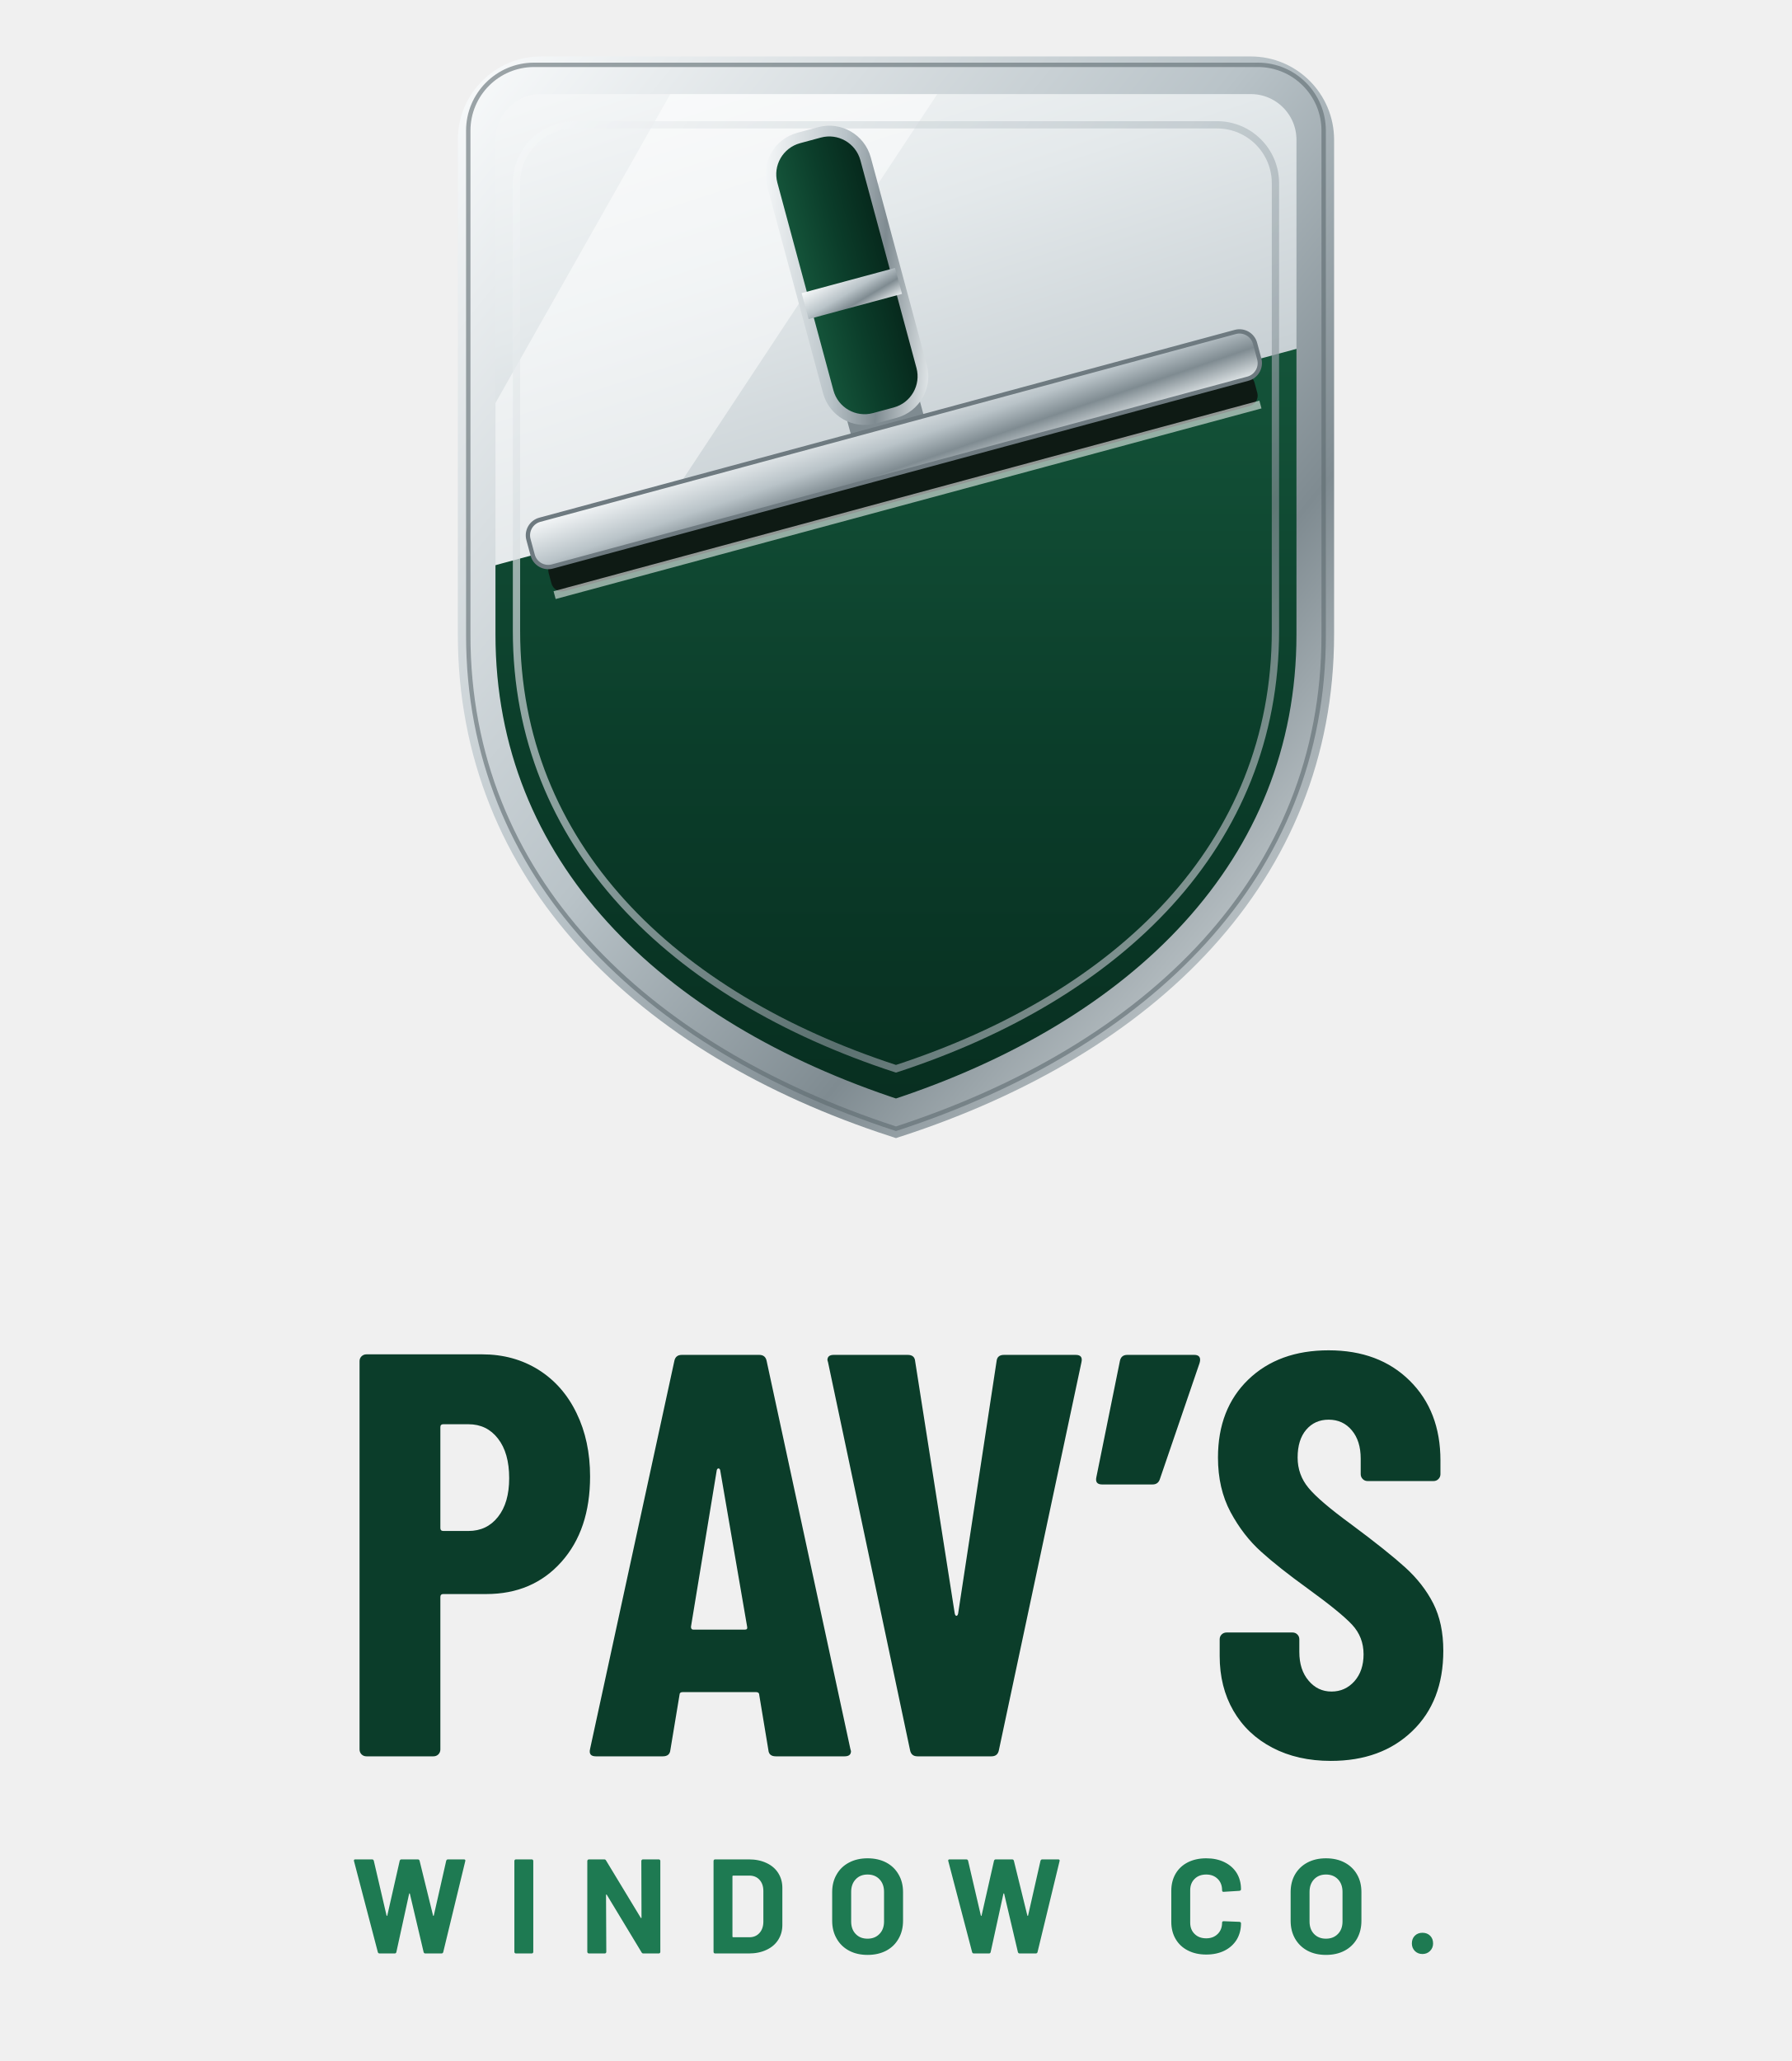
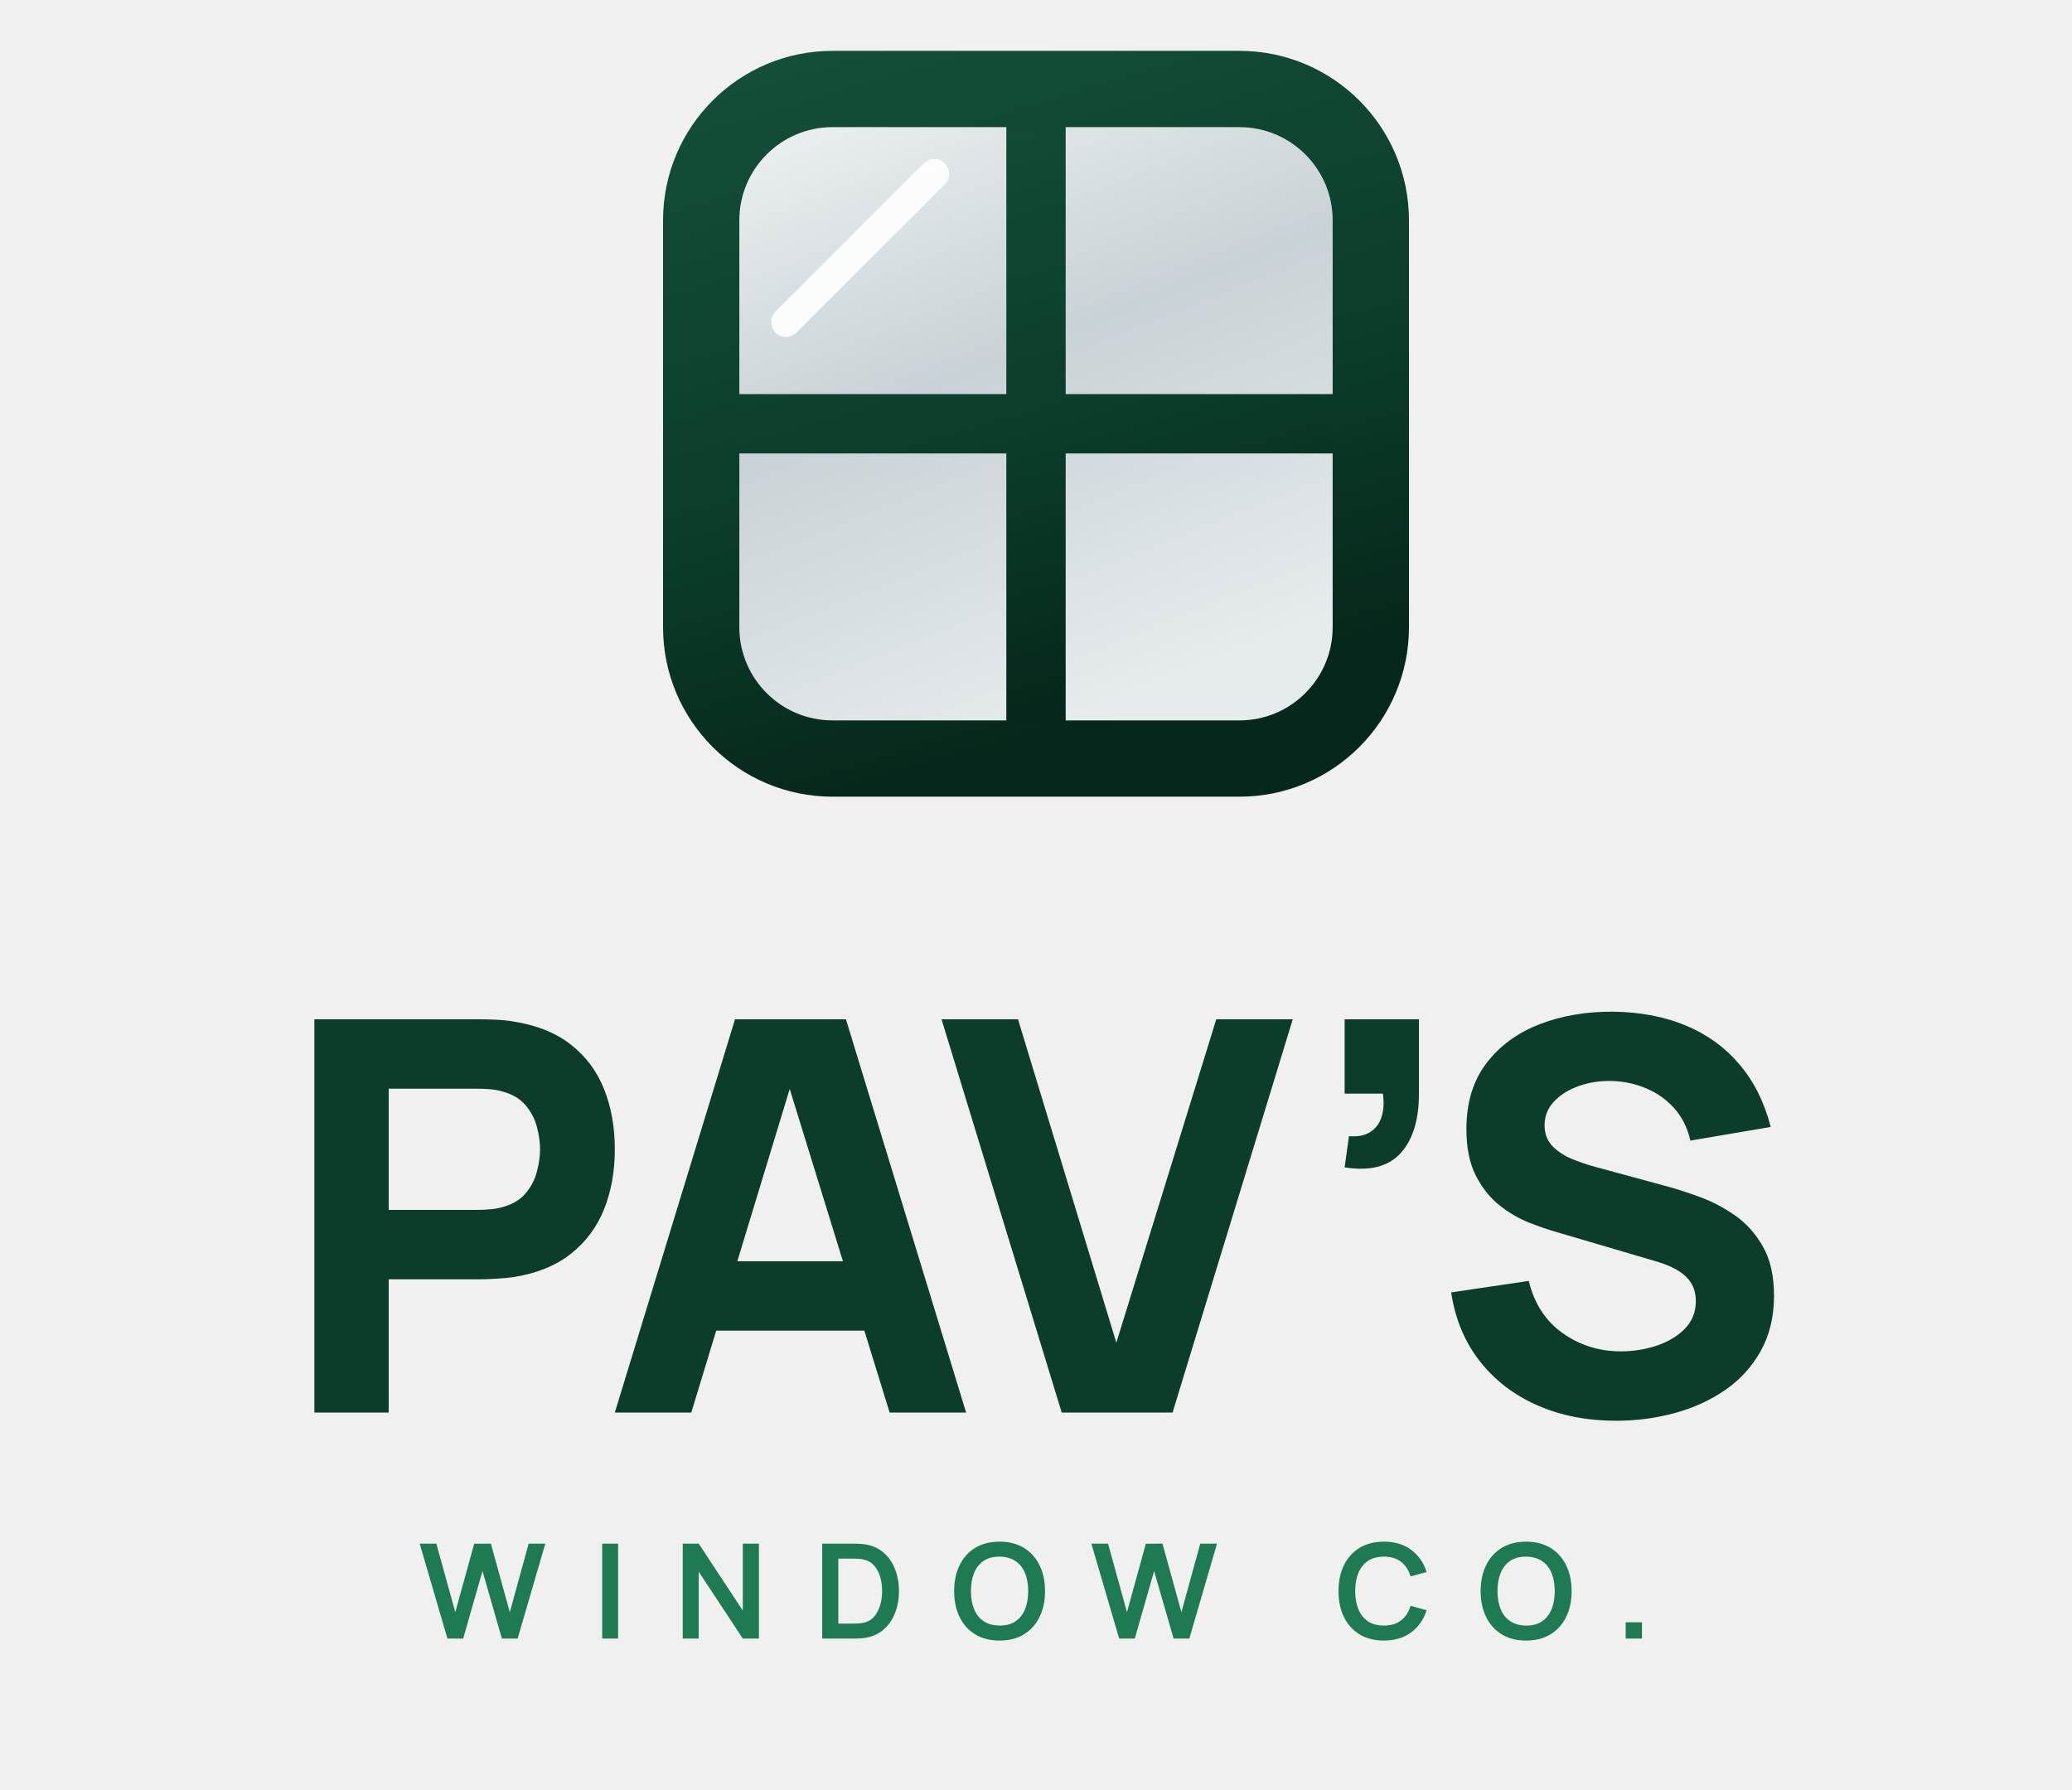
- <svg xmlns="http://www.w3.org/2000/svg" viewBox="0 0 200 230" width="200" height="230">
+ <svg xmlns="http://www.w3.org/2000/svg" viewBox="0 0 220 190" width="220" height="190">
  <defs>
-     <clipPath id="ls-day-c">
-       <path d="M34 14H166A12 12 0 0 1 178 26V118C178 162 146 193 100 208C54 193 22 162 22 118V26A12 12 0 0 1 34 14Z" />
-     </clipPath>
-     <linearGradient id="ls-day-silver" x1="0" y1="0" x2="0.3" y2="1">
+     <linearGradient id="ls-day-silver" x1="0" y1="0" x2="0.4" y2="1">
      <stop offset="0" stop-color="#FFFFFF" />
-       <stop offset="0.3" stop-color="#E4E9EB" />
-       <stop offset="0.7" stop-color="#AEB9BF" />
-       <stop offset="1" stop-color="#DDE3E6" />
+       <stop offset="0.35" stop-color="#DEE4E7" />
+       <stop offset="0.7" stop-color="#A9B5BB" />
+       <stop offset="1" stop-color="#E2E7EA" />
    </linearGradient>
-     <linearGradient id="ls-day-rim" x1="0" y1="0" x2="1" y2="1">
-       <stop offset="0" stop-color="#F7F9FA" />
-       <stop offset="0.45" stop-color="#B9C3C8" />
-       <stop offset="0.7" stop-color="#7F8B91" />
+     <linearGradient id="ls-day-glass" x1="0" y1="0" x2="0.4" y2="1">
+       <stop offset="0" stop-color="#F2F5F6" />
+       <stop offset="0.5" stop-color="#C9D2D6" />
      <stop offset="1" stop-color="#E6EBED" />
    </linearGradient>
-     <linearGradient id="ls-day-green" x1="0" y1="0" x2="0" y2="1">
-       <stop offset="0" stop-color="#15563B" />
-       <stop offset="0.45" stop-color="#0B3D2A" />
-       <stop offset="1" stop-color="#06271B" />
-     </linearGradient>
-     <linearGradient id="ls-day-handle" x1="0" y1="0" x2="1" y2="0">
-       <stop offset="0" stop-color="#15563B" />
-       <stop offset="0.5" stop-color="#0B3D2A" />
+     <linearGradient id="ls-day-green" x1="0" y1="0" x2="0.3" y2="1">
+       <stop offset="0" stop-color="#14503A" />
+       <stop offset="0.6" stop-color="#0B3D2A" />
      <stop offset="1" stop-color="#06271B" />
    </linearGradient>
  </defs>
-   <g transform="translate(40.00 0) scale(0.6)">
-     <g clip-path="url(#ls-day-c)">
-       <rect width="200" height="220" fill="url(#ls-day-silver)" />
-       <path d="M60 14L110 14L40 120L0 120Z" fill="#FFFFFF" opacity="0.5" />
-       <path d="M0 112L200 58L200 240L0 240Z" fill="url(#ls-day-green)" />
-       <path d="M34 14H166A12 12 0 0 1 178 26V118C178 162 146 193 100 208C54 193 22 162 22 118V26A12 12 0 0 1 34 14Z" fill="none" stroke="url(#ls-day-rim)" stroke-width="1.5" opacity="0.7" transform="translate(100 111) scale(0.905) translate(-100 -111)" />
-     </g>
-     <g transform="translate(100 85) rotate(-15.11)">
-       <rect x="-7" y="-14" width="14" height="10" fill="#7F8B91" />
-       <rect x="-9" y="-62" width="18" height="54" rx="7" fill="url(#ls-day-handle)" stroke="url(#ls-day-rim)" stroke-width="2" />
-       <rect x="-9" y="-34" width="18" height="5" fill="url(#ls-day-rim)" />
-       <rect x="-68" y="2" width="136" height="6" rx="2" fill="#0E1A14" />
-       <rect x="-68" y="7.5" width="136" height="1.5" fill="#FFFFFF" opacity="0.55" />
-       <rect x="-70" y="-6" width="140" height="9" rx="3" fill="url(#ls-day-rim)" stroke="#6E7A80" stroke-width="0.8" />
-     </g>
-     <path d="M34 14H166A12 12 0 0 1 178 26V118C178 162 146 193 100 208C54 193 22 162 22 118V26A12 12 0 0 1 34 14Z" fill="none" stroke="url(#ls-day-rim)" stroke-width="7" />
-     <path d="M34 14H166A12 12 0 0 1 178 26V118C178 162 146 193 100 208C54 193 22 162 22 118V26A12 12 0 0 1 34 14Z" fill="none" stroke="#5E6A70" stroke-width="0.8" transform="translate(100 111) scale(1.02) translate(-100 -111)" opacity="0.6" />
+   <g transform="translate(65.0 0) scale(0.9)">
+     <path d="M26 10.5H74A15.5 15.5 0 0 1 89.5 26V74A15.5 15.5 0 0 1 74 89.5H26A15.5 15.5 0 0 1 10.5 74V26A15.5 15.5 0 0 1 26 10.5Z" fill="url(#ls-day-glass)" />
+     <path d="M20.5 38L38 20.5" stroke="#FFFFFF" stroke-width="3.5" stroke-linecap="round" opacity="0.9" />
+     <path d="M46.5 10.5h7v79h-7ZM10.5 46.5h79v7h-79Z" fill="url(#ls-day-green)" />
+     <path d="M26 6H74A20 20 0 0 1 94 26V74A20 20 0 0 1 74 94H26A20 20 0 0 1 6 74V26A20 20 0 0 1 26 6ZM26 15H74A11 11 0 0 1 85 26V74A11 11 0 0 1 74 85H26A11 11 0 0 1 15 74V26A11 11 0 0 1 26 15Z" fill-rule="evenodd" fill="url(#ls-day-green)" />
  </g>
-   <path d="M53.82 151.14Q57.34 151.14 60.10 152.86Q62.85 154.59 64.35 157.70Q65.86 160.80 65.86 164.77L65.86 164.77Q65.86 170.72 62.66 174.30Q59.46 177.89 54.27 177.89L54.27 177.89L49.47 177.89Q49.15 177.89 49.15 178.21L49.15 178.21L49.15 195.23Q49.15 195.55 48.93 195.78Q48.70 196 48.38 196L48.38 196L40.90 196Q40.58 196 40.35 195.78Q40.13 195.55 40.13 195.23L40.13 195.23L40.13 151.90Q40.13 151.58 40.35 151.36Q40.58 151.14 40.90 151.14L40.90 151.14L53.82 151.14ZM52.29 170.85Q54.34 170.85 55.58 169.28Q56.83 167.71 56.83 164.96L56.83 164.96Q56.83 162.14 55.58 160.54Q54.34 158.94 52.29 158.94L52.29 158.94L49.47 158.94Q49.15 158.94 49.15 159.26L49.15 159.26L49.15 170.53Q49.15 170.85 49.47 170.85L49.47 170.85L52.29 170.85ZM86.59 196Q85.82 196 85.76 195.30L85.76 195.30L84.74 189.15Q84.74 188.83 84.35 188.83L84.35 188.83L76.22 188.83Q75.84 188.83 75.84 189.15L75.84 189.15L74.82 195.30Q74.75 196 73.98 196L73.98 196L66.50 196Q65.66 196 65.86 195.17L65.86 195.17L75.26 151.90Q75.39 151.20 76.10 151.20L76.10 151.20L84.74 151.20Q85.44 151.20 85.57 151.90L85.57 151.90L94.91 195.17L94.98 195.42Q94.98 196 94.27 196L94.27 196L86.59 196ZM77.12 181.54Q77.12 181.86 77.38 181.86L77.38 181.86L83.14 181.86Q83.46 181.86 83.39 181.54L83.39 181.54L80.38 164.06Q80.32 163.87 80.19 163.87Q80.06 163.87 80 164.06L80 164.06L77.12 181.54ZM102.40 196Q101.70 196 101.57 195.30L101.57 195.30L92.42 152.03L92.35 151.78Q92.35 151.20 93.06 151.20L93.06 151.20L101.31 151.20Q102.08 151.20 102.14 151.90L102.14 151.90L106.56 180.06Q106.62 180.32 106.75 180.32Q106.88 180.32 106.94 180.06L106.94 180.06L111.23 151.90Q111.30 151.20 112.06 151.20L112.06 151.20L120.06 151.20Q120.90 151.20 120.70 152.03L120.70 152.03L111.49 195.30Q111.36 196 110.66 196L110.66 196L102.40 196ZM133.31 151.20Q133.70 151.20 133.86 151.42Q134.02 151.65 133.89 152.10L133.89 152.10L129.47 165.02Q129.28 165.66 128.64 165.66L128.64 165.66L123.01 165.66Q122.18 165.66 122.37 164.83L122.37 164.83L124.99 151.90Q125.12 151.20 125.82 151.20L125.82 151.20L133.31 151.20ZM148.54 196.51Q144.83 196.51 142.02 195.04Q139.20 193.57 137.66 190.91Q136.13 188.26 136.13 184.80L136.13 184.80L136.13 182.94Q136.13 182.62 136.35 182.40Q136.58 182.18 136.90 182.18L136.90 182.18L144.26 182.18Q144.58 182.18 144.80 182.40Q145.02 182.62 145.02 182.94L145.02 182.94L145.02 184.35Q145.02 186.34 146.05 187.55Q147.07 188.77 148.61 188.77L148.61 188.77Q150.14 188.77 151.17 187.62Q152.19 186.46 152.19 184.61L152.19 184.61Q152.19 182.69 150.91 181.31Q149.63 179.94 145.92 177.25L145.92 177.25Q142.72 174.94 140.74 173.15Q138.75 171.36 137.34 168.74Q135.94 166.11 135.94 162.66L135.94 162.66Q135.94 157.22 139.33 153.95Q142.72 150.69 148.29 150.69L148.29 150.69Q153.92 150.69 157.34 154.08Q160.77 157.47 160.77 162.98L160.77 162.98L160.77 164.51Q160.77 164.83 160.54 165.06Q160.32 165.28 160 165.28L160 165.28L152.64 165.28Q152.32 165.28 152.10 165.06Q151.87 164.83 151.87 164.51L151.87 164.51L151.87 162.78Q151.87 160.80 150.88 159.62Q149.89 158.43 148.29 158.43L148.29 158.43Q146.75 158.43 145.79 159.55Q144.83 160.67 144.83 162.66L144.83 162.66Q144.83 164.58 146.05 166.05Q147.26 167.52 150.85 170.14L150.85 170.14Q154.82 173.09 156.83 174.91Q158.85 176.74 159.97 178.94Q161.09 181.15 161.09 184.22L161.09 184.22Q161.09 189.86 157.63 193.18Q154.18 196.51 148.54 196.51L148.54 196.51Z" fill="#0B3D2A" />
-   <path d="M42.38 218Q42.21 218 42.17 217.85L42.17 217.85L39.51 207.69L39.50 207.63Q39.50 207.50 39.66 207.50L39.66 207.50L41.52 207.50Q41.67 207.50 41.72 207.65L41.72 207.65L43.14 213.75Q43.16 213.81 43.19 213.81Q43.22 213.81 43.23 213.75L43.23 213.75L44.61 207.66Q44.66 207.50 44.81 207.50L44.81 207.50L46.62 207.50Q46.79 207.50 46.83 207.65L46.83 207.65L48.33 213.75Q48.35 213.80 48.38 213.81Q48.41 213.81 48.42 213.75L48.42 213.75L49.80 207.66Q49.85 207.50 50.00 207.50L50.00 207.50L51.77 207.50Q51.98 207.50 51.93 207.69L51.93 207.69L49.47 217.85Q49.43 218 49.26 218L49.26 218L47.48 218Q47.33 218 47.28 217.85L47.28 217.85L45.75 211.35Q45.74 211.29 45.71 211.29Q45.68 211.29 45.66 211.35L45.66 211.35L44.24 217.84Q44.21 218 44.04 218L44.04 218L42.38 218ZM57.59 218Q57.51 218 57.46 217.95Q57.41 217.90 57.41 217.82L57.41 217.82L57.41 207.68Q57.41 207.60 57.46 207.55Q57.51 207.50 57.59 207.50L57.59 207.50L59.34 207.50Q59.42 207.50 59.47 207.55Q59.52 207.60 59.52 207.68L59.52 207.68L59.52 217.82Q59.52 217.90 59.47 217.95Q59.42 218 59.34 218L59.34 218L57.59 218ZM71.58 207.68Q71.58 207.60 71.64 207.55Q71.69 207.50 71.76 207.50L71.76 207.50L73.52 207.50Q73.59 207.50 73.65 207.55Q73.70 207.60 73.70 207.68L73.70 207.68L73.70 217.82Q73.70 217.90 73.65 217.95Q73.59 218 73.52 218L73.52 218L71.82 218Q71.67 218 71.61 217.88L71.61 217.88L67.73 211.46Q67.70 211.41 67.67 211.42Q67.64 211.43 67.64 211.49L67.64 211.49L67.67 217.82Q67.67 217.90 67.62 217.95Q67.56 218 67.49 218L67.49 218L65.73 218Q65.66 218 65.61 217.95Q65.55 217.90 65.55 217.82L65.55 217.82L65.55 207.68Q65.55 207.60 65.61 207.55Q65.66 207.50 65.73 207.50L65.73 207.50L67.43 207.50Q67.58 207.50 67.64 207.62L67.64 207.62L71.51 214.01Q71.54 214.06 71.57 214.05Q71.60 214.04 71.60 213.98L71.60 213.98L71.58 207.68ZM79.82 218Q79.74 218 79.69 217.95Q79.64 217.90 79.64 217.82L79.64 217.82L79.64 207.68Q79.64 207.60 79.69 207.55Q79.74 207.50 79.82 207.50L79.82 207.50L83.57 207.50Q84.69 207.50 85.54 207.90Q86.39 208.29 86.85 209.01Q87.32 209.74 87.32 210.68L87.32 210.68L87.32 214.82Q87.32 215.76 86.85 216.49Q86.39 217.21 85.54 217.60Q84.69 218 83.57 218L83.57 218L79.82 218ZM81.75 216.11Q81.75 216.19 81.83 216.19L81.83 216.19L83.64 216.19Q84.33 216.19 84.76 215.72Q85.19 215.25 85.20 214.47L85.20 214.47L85.20 211.03Q85.20 210.25 84.77 209.78Q84.35 209.31 83.63 209.31L83.63 209.31L81.83 209.31Q81.75 209.31 81.75 209.39L81.75 209.39L81.75 216.11ZM96.83 218.16Q95.66 218.16 94.77 217.69Q93.87 217.21 93.38 216.34Q92.88 215.48 92.88 214.35L92.88 214.35L92.88 211.15Q92.88 210.03 93.38 209.18Q93.87 208.32 94.77 207.85Q95.66 207.38 96.83 207.38L96.83 207.38Q98.01 207.38 98.91 207.85Q99.80 208.32 100.29 209.18Q100.79 210.03 100.79 211.15L100.79 211.15L100.79 214.35Q100.79 215.48 100.29 216.35Q99.80 217.22 98.91 217.69Q98.01 218.16 96.83 218.16L96.83 218.16ZM96.83 216.35Q97.65 216.35 98.16 215.82Q98.67 215.30 98.67 214.43L98.67 214.43L98.67 211.13Q98.67 210.26 98.17 209.73Q97.67 209.19 96.83 209.19L96.83 209.19Q96.00 209.19 95.50 209.73Q95.00 210.26 95.00 211.13L95.00 211.13L95.00 214.43Q95.00 215.30 95.50 215.82Q96.00 216.35 96.83 216.35L96.83 216.35ZM108.71 218Q108.54 218 108.50 217.85L108.50 217.85L105.84 207.69L105.83 207.63Q105.83 207.50 105.99 207.50L105.99 207.50L107.85 207.50Q108.00 207.50 108.05 207.65L108.05 207.65L109.47 213.75Q109.49 213.81 109.52 213.81Q109.55 213.81 109.56 213.75L109.56 213.75L110.94 207.66Q110.99 207.50 111.14 207.50L111.14 207.50L112.95 207.50Q113.12 207.50 113.16 207.65L113.16 207.65L114.66 213.75Q114.68 213.80 114.71 213.81Q114.74 213.81 114.75 213.75L114.75 213.75L116.13 207.66Q116.18 207.50 116.33 207.50L116.33 207.50L118.10 207.50Q118.31 207.50 118.26 207.69L118.26 207.69L115.80 217.85Q115.76 218 115.59 218L115.59 218L113.81 218Q113.66 218 113.61 217.85L113.61 217.85L112.08 211.35Q112.07 211.29 112.04 211.29Q112.01 211.29 111.99 211.35L111.99 211.35L110.57 217.84Q110.54 218 110.37 218L110.37 218L108.71 218ZM134.63 218.12Q133.46 218.12 132.57 217.66Q131.69 217.21 131.21 216.38Q130.73 215.56 130.73 214.47L130.73 214.47L130.73 211.01Q130.73 209.93 131.21 209.10Q131.69 208.28 132.57 207.83Q133.46 207.38 134.63 207.38L134.63 207.38Q135.78 207.38 136.66 207.81Q137.54 208.24 138.03 209.02Q138.51 209.81 138.51 210.84L138.51 210.84Q138.51 210.98 138.33 211.01L138.33 211.01L136.58 211.12L136.55 211.12Q136.40 211.12 136.40 210.95L136.40 210.95Q136.40 210.16 135.91 209.68Q135.42 209.19 134.63 209.19L134.63 209.19Q133.82 209.19 133.33 209.68Q132.84 210.16 132.84 210.95L132.84 210.95L132.84 214.56Q132.84 215.34 133.33 215.82Q133.82 216.31 134.63 216.31L134.63 216.31Q135.42 216.31 135.91 215.82Q136.40 215.34 136.40 214.56L136.40 214.56Q136.40 214.40 136.58 214.40L136.58 214.40L138.33 214.47Q138.41 214.47 138.46 214.52Q138.51 214.56 138.51 214.63L138.51 214.63Q138.51 215.66 138.03 216.46Q137.54 217.25 136.66 217.69Q135.78 218.12 134.63 218.12L134.63 218.12ZM147.99 218.16Q146.82 218.16 145.93 217.69Q145.04 217.21 144.54 216.34Q144.05 215.48 144.05 214.35L144.05 214.35L144.05 211.15Q144.05 210.03 144.54 209.18Q145.04 208.32 145.93 207.85Q146.82 207.38 147.99 207.38L147.99 207.38Q149.18 207.38 150.07 207.85Q150.96 208.32 151.46 209.18Q151.95 210.03 151.95 211.15L151.95 211.15L151.95 214.35Q151.95 215.48 151.46 216.35Q150.96 217.22 150.07 217.69Q149.18 218.16 147.99 218.16L147.99 218.16ZM147.99 216.35Q148.82 216.35 149.33 215.82Q149.84 215.30 149.84 214.43L149.84 214.43L149.84 211.13Q149.84 210.26 149.34 209.73Q148.83 209.19 147.99 209.19L147.99 209.19Q147.17 209.19 146.66 209.73Q146.16 210.26 146.16 211.13L146.16 211.13L146.16 214.43Q146.16 215.30 146.66 215.82Q147.17 216.35 147.99 216.35L147.99 216.35ZM158.76 218.06Q158.25 218.06 157.91 217.72Q157.58 217.38 157.58 216.88L157.58 216.88Q157.58 216.35 157.91 216.02Q158.24 215.69 158.76 215.69L158.76 215.69Q159.29 215.69 159.62 216.02Q159.95 216.35 159.95 216.88L159.95 216.88Q159.95 217.38 159.61 217.72Q159.27 218.06 158.76 218.06L158.76 218.06Z" fill="#1E7A52" />
+   <path d="M41.27 150L33.38 150L33.38 108.24L51.01 108.24Q51.62 108.24 52.65 108.28Q53.68 108.33 54.49 108.47L54.49 108.47Q58.23 109.05 60.63 110.94Q63.02 112.82 64.15 115.68Q65.28 118.53 65.28 122.04L65.28 122.04Q65.28 125.55 64.14 128.41Q62.99 131.27 60.60 133.15Q58.21 135.04 54.49 135.62L54.49 135.62Q53.68 135.73 52.64 135.79Q51.59 135.85 51.01 135.85L51.01 135.85L41.27 135.85L41.27 150ZM41.27 115.61L41.27 128.48L50.67 128.48Q51.28 128.48 52 128.42Q52.73 128.37 53.33 128.19L53.33 128.19Q54.93 127.76 55.80 126.73Q56.67 125.70 57.00 124.44Q57.34 123.17 57.34 122.04L57.34 122.04Q57.34 120.91 57.00 119.65Q56.67 118.39 55.80 117.36Q54.93 116.33 53.33 115.90L53.33 115.90Q52.73 115.72 52 115.66Q51.28 115.61 50.67 115.61L50.67 115.61L41.27 115.61ZM73.40 150L65.28 150L78.04 108.24L89.82 108.24L102.58 150L94.46 150L83.09 113.17L84.60 113.17L73.40 150ZM94.98 141.30L72.94 141.30L72.94 133.93L94.98 133.93L94.98 141.30ZM124.50 150L112.73 150L99.97 108.24L108.09 108.24L118.53 142.58L129.14 108.24L137.26 108.24L124.50 150ZM142.77 123.96L142.77 123.96L143.23 120.65Q144.63 120.77 145.50 120.20Q146.37 119.64 146.70 118.58Q147.03 117.52 146.83 116.13L146.83 116.13L142.77 116.13L142.77 108.24L150.66 108.24L150.66 116.13Q150.66 120.30 148.72 122.45Q146.77 124.60 142.77 123.96ZM171.60 150.87L171.60 150.87Q166.96 150.87 163.23 149.23Q159.50 147.59 157.11 144.53Q154.72 141.47 154.08 137.24L154.08 137.24L162.32 136.02Q163.19 139.62 165.91 141.56Q168.64 143.50 172.12 143.50L172.12 143.50Q174.06 143.50 175.89 142.90Q177.72 142.29 178.89 141.10Q180.06 139.91 180.06 138.17L180.06 138.17Q180.06 137.53 179.88 136.94Q179.69 136.34 179.25 135.82Q178.82 135.30 178.02 134.83Q177.22 134.37 176.00 133.99L176.00 133.99L165.16 130.80Q163.94 130.45 162.33 129.82Q160.72 129.18 159.21 127.99Q157.71 126.80 156.70 124.84Q155.70 122.88 155.70 119.90L155.70 119.90Q155.70 115.69 157.82 112.91Q159.94 110.13 163.48 108.76Q167.01 107.40 171.31 107.43L171.31 107.43Q175.63 107.49 179.02 108.91Q182.41 110.33 184.70 113.04Q187.00 115.75 188.01 119.67L188.01 119.67L179.48 121.12Q179.02 119.09 177.77 117.69Q176.53 116.30 174.80 115.58Q173.08 114.85 171.19 114.79L171.19 114.79Q169.33 114.74 167.70 115.30Q166.06 115.87 165.03 116.94Q164.00 118.01 164.00 119.49L164.00 119.49Q164.00 120.85 164.84 121.71Q165.68 122.57 166.96 123.09Q168.23 123.61 169.57 123.96L169.57 123.96L176.82 125.93Q178.44 126.36 180.41 127.08Q182.38 127.79 184.20 129.05Q186.01 130.31 187.18 132.37Q188.36 134.43 188.36 137.59L188.36 137.59Q188.36 140.95 186.95 143.46Q185.55 145.97 183.17 147.61Q180.79 149.25 177.79 150.06Q174.79 150.87 171.60 150.87Z" fill="#0B3D2A" />
+   <path d="M49.18 174L47.51 174L44.56 163.92L46.33 163.92L48.34 171.20L50.35 163.93L52.12 163.92L54.13 171.20L56.13 163.92L57.90 163.92L54.96 174L53.29 174L51.23 166.83L49.18 174ZM65.63 174L63.94 174L63.94 163.92L65.63 163.92L65.63 174ZM74.19 174L72.49 174L72.49 163.92L74.19 163.92L78.87 171.03L78.87 163.92L80.58 163.92L80.58 174L78.87 174L74.19 166.90L74.19 174ZM90.51 174L87.30 174L87.30 163.92L90.51 163.92Q90.64 163.92 91.01 163.93Q91.39 163.93 91.74 163.98L91.74 163.98Q92.93 164.13 93.76 164.83Q94.59 165.52 95.02 166.60Q95.45 167.68 95.45 168.96L95.45 168.96Q95.45 170.24 95.02 171.32Q94.59 172.40 93.76 173.09Q92.93 173.79 91.74 173.94L91.74 173.94Q91.39 173.99 91.02 173.99Q90.64 174 90.51 174L90.51 174ZM89.01 165.51L89.01 172.41L90.51 172.41Q90.72 172.41 91.05 172.40Q91.37 172.38 91.63 172.33L91.63 172.33Q92.34 172.20 92.79 171.70Q93.23 171.19 93.45 170.47Q93.66 169.75 93.66 168.96L93.66 168.96Q93.66 168.14 93.45 167.42Q93.23 166.70 92.78 166.21Q92.33 165.72 91.63 165.59L91.63 165.59Q91.37 165.53 91.05 165.52Q90.72 165.51 90.51 165.51L90.51 165.51L89.01 165.51ZM106.13 174.21L106.13 174.21Q104.62 174.21 103.54 173.55Q102.46 172.89 101.88 171.70Q101.31 170.52 101.31 168.96L101.31 168.96Q101.31 167.40 101.88 166.22Q102.46 165.03 103.54 164.37Q104.62 163.71 106.13 163.71L106.13 163.71Q107.64 163.71 108.72 164.37Q109.80 165.03 110.38 166.22Q110.96 167.40 110.96 168.96L110.96 168.96Q110.96 170.52 110.38 171.70Q109.80 172.89 108.72 173.55Q107.64 174.21 106.13 174.21ZM106.13 172.62L106.13 172.62Q107.14 172.63 107.82 172.17Q108.50 171.72 108.83 170.89Q109.17 170.07 109.17 168.96L109.17 168.96Q109.17 167.85 108.83 167.04Q108.50 166.22 107.82 165.77Q107.14 165.31 106.13 165.30L106.13 165.30Q105.11 165.29 104.44 165.75Q103.77 166.20 103.43 167.03Q103.09 167.85 103.09 168.96L103.09 168.96Q103.09 170.07 103.43 170.88Q103.76 171.70 104.44 172.15Q105.11 172.61 106.13 172.62ZM120.49 174L118.83 174L115.88 163.92L117.65 163.92L119.66 171.20L121.66 163.93L123.43 163.92L125.44 171.20L127.44 163.92L129.22 163.92L126.28 174L124.61 174L122.54 166.83L120.49 174ZM146.94 174.21L146.94 174.21Q145.43 174.21 144.35 173.55Q143.27 172.89 142.69 171.70Q142.12 170.52 142.12 168.96L142.12 168.96Q142.12 167.40 142.69 166.22Q143.27 165.03 144.35 164.37Q145.43 163.71 146.94 163.71L146.94 163.71Q148.68 163.71 149.84 164.58Q151.01 165.45 151.47 166.93L151.47 166.93L149.77 167.40Q149.48 166.41 148.77 165.86Q148.07 165.30 146.94 165.30L146.94 165.30Q145.92 165.30 145.25 165.75Q144.57 166.21 144.23 167.03Q143.89 167.85 143.89 168.96L143.89 168.96Q143.89 170.07 144.23 170.89Q144.57 171.71 145.25 172.17Q145.92 172.62 146.94 172.62L146.94 172.62Q148.07 172.62 148.77 172.06Q149.48 171.50 149.77 170.52L149.77 170.52L151.47 170.99Q151.01 172.47 149.84 173.34Q148.68 174.21 146.94 174.21ZM162.04 174.21L162.04 174.21Q160.53 174.21 159.45 173.55Q158.37 172.89 157.79 171.70Q157.21 170.52 157.21 168.96L157.21 168.96Q157.21 167.40 157.79 166.22Q158.37 165.03 159.45 164.37Q160.53 163.71 162.04 163.71L162.04 163.71Q163.55 163.71 164.63 164.37Q165.71 165.03 166.29 166.22Q166.87 167.40 166.87 168.96L166.87 168.96Q166.87 170.52 166.29 171.70Q165.71 172.89 164.63 173.55Q163.55 174.21 162.04 174.21ZM162.04 172.62L162.04 172.62Q163.05 172.63 163.73 172.17Q164.40 171.72 164.74 170.89Q165.08 170.07 165.08 168.96L165.08 168.96Q165.08 167.85 164.74 167.04Q164.40 166.22 163.73 165.77Q163.05 165.31 162.04 165.30L162.04 165.30Q161.02 165.29 160.35 165.75Q159.68 166.20 159.34 167.03Q159 167.85 159 168.96L159 168.96Q159 170.07 159.34 170.88Q159.67 171.70 160.35 172.15Q161.02 172.61 162.04 172.62ZM174.34 174L172.61 174L172.61 172.27L174.34 172.27L174.34 174Z" fill="#1E7A52" />
</svg>
